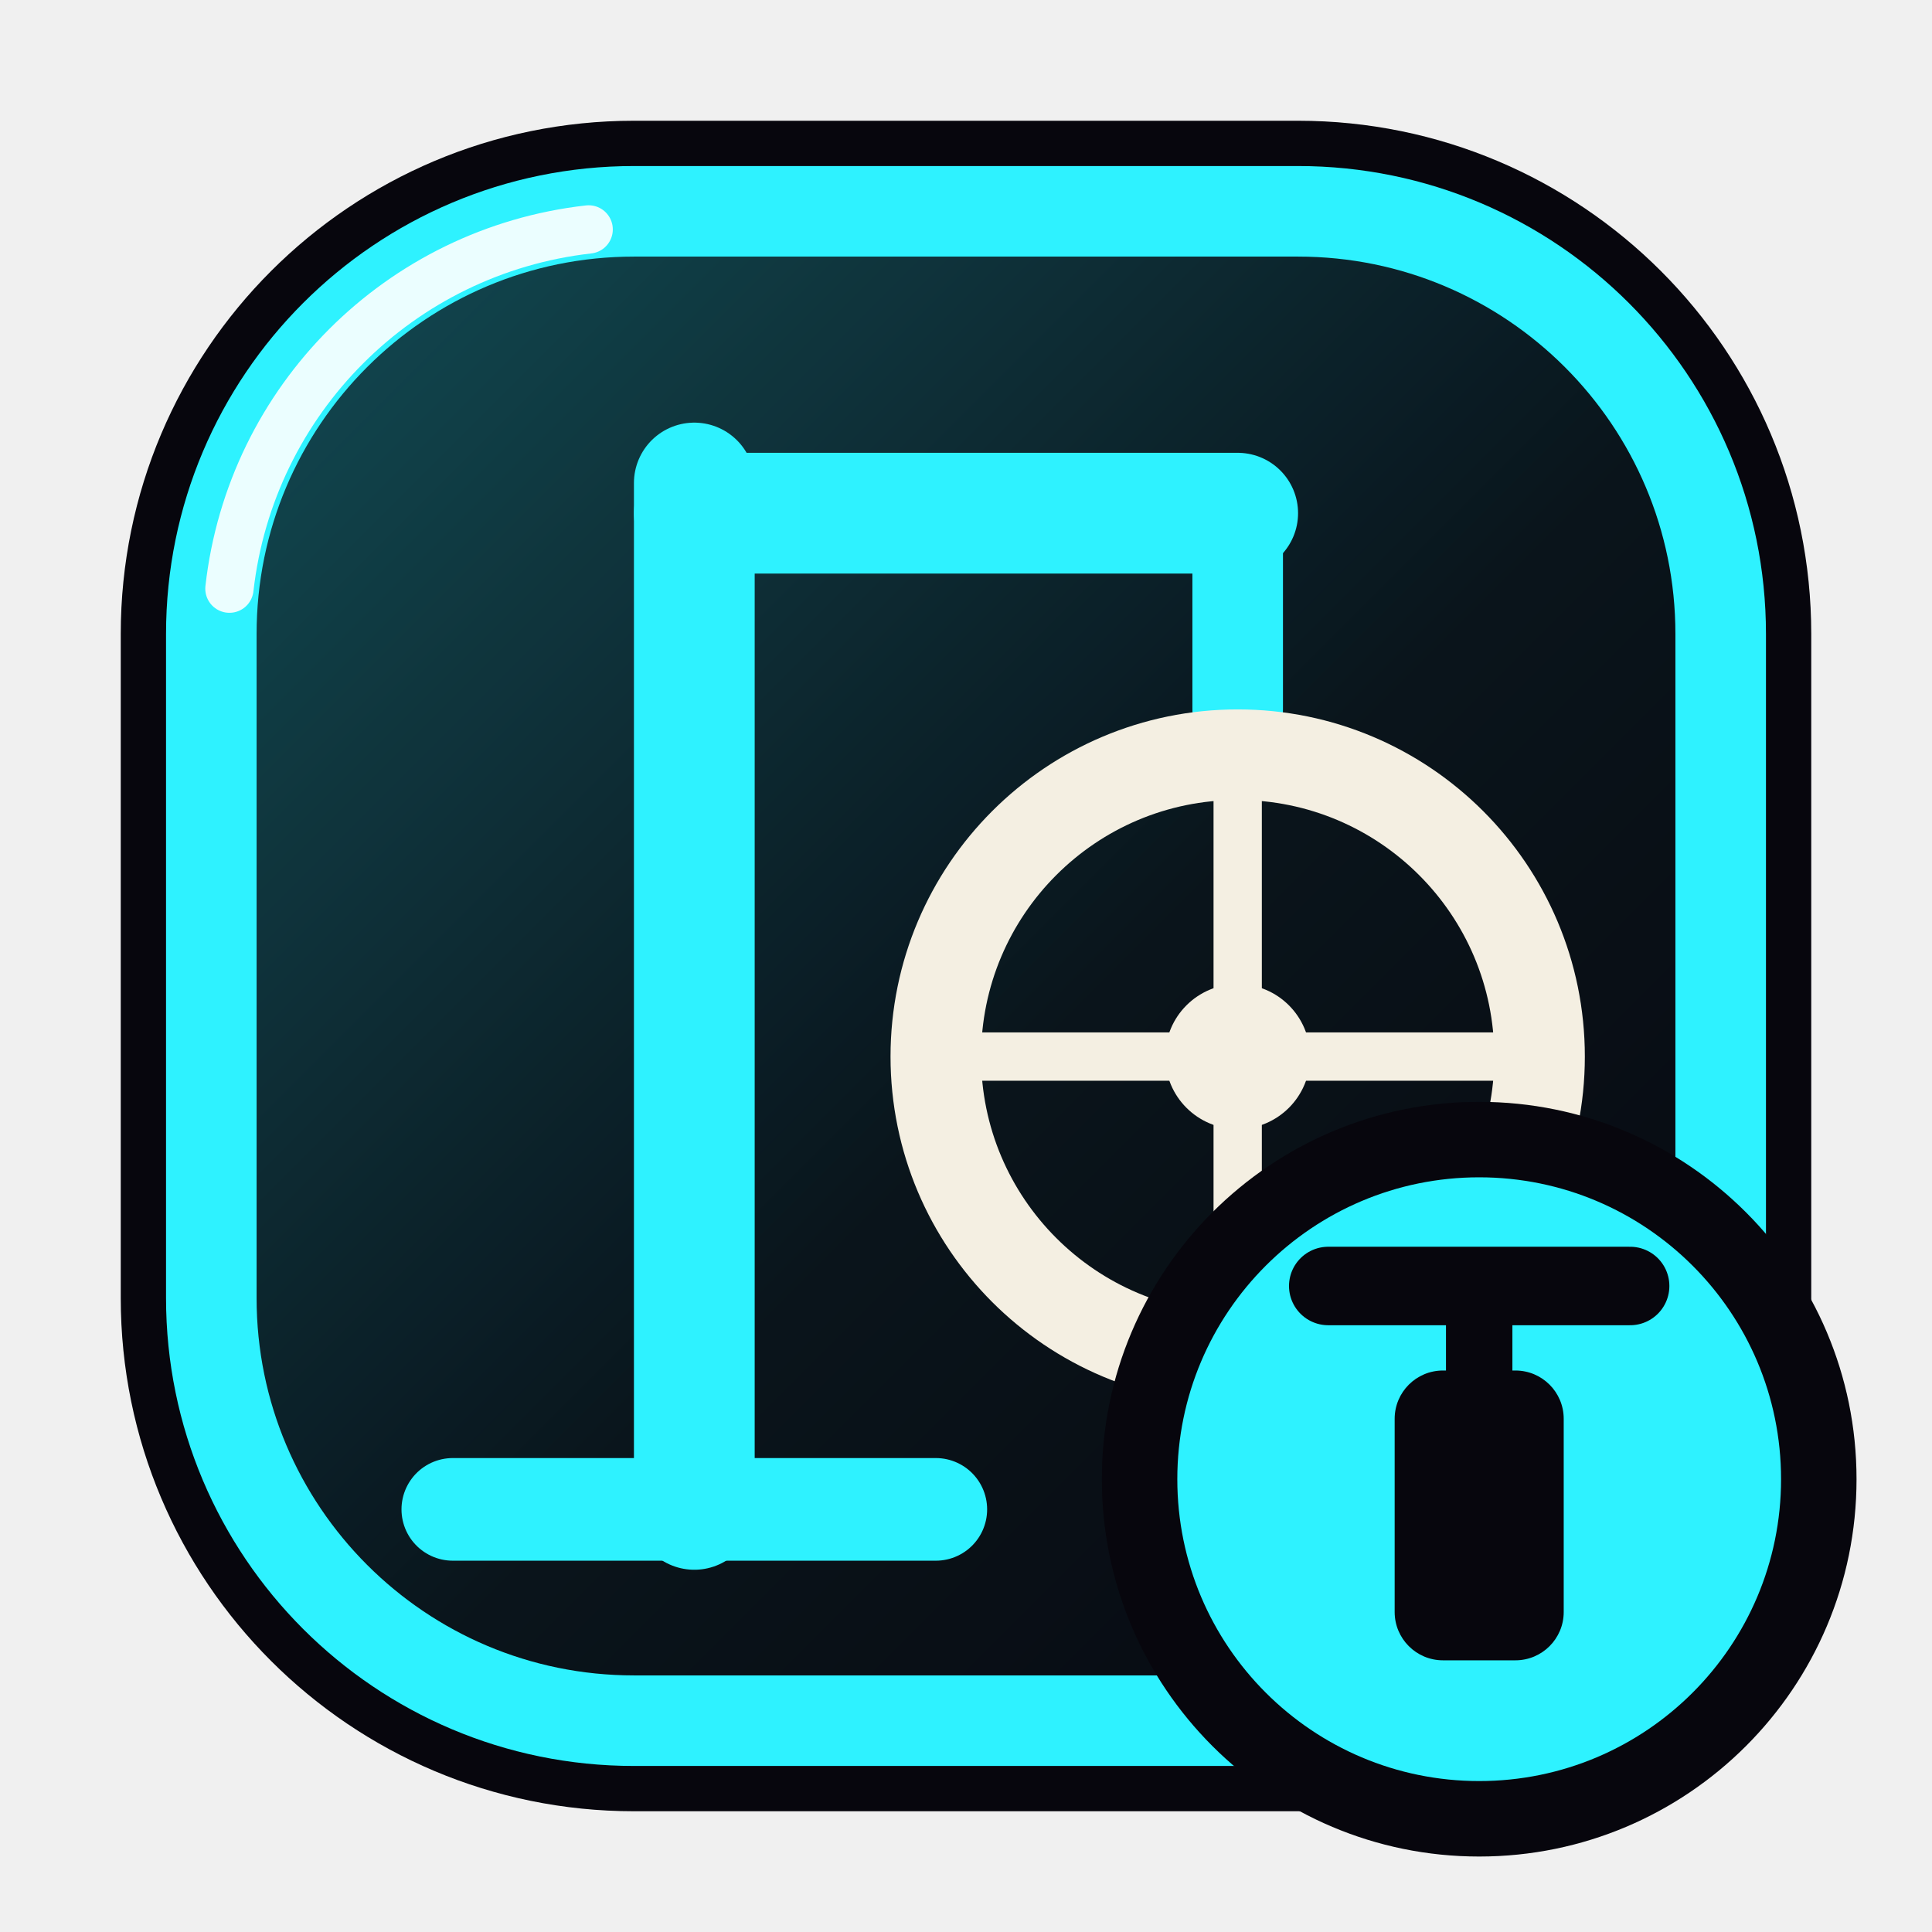
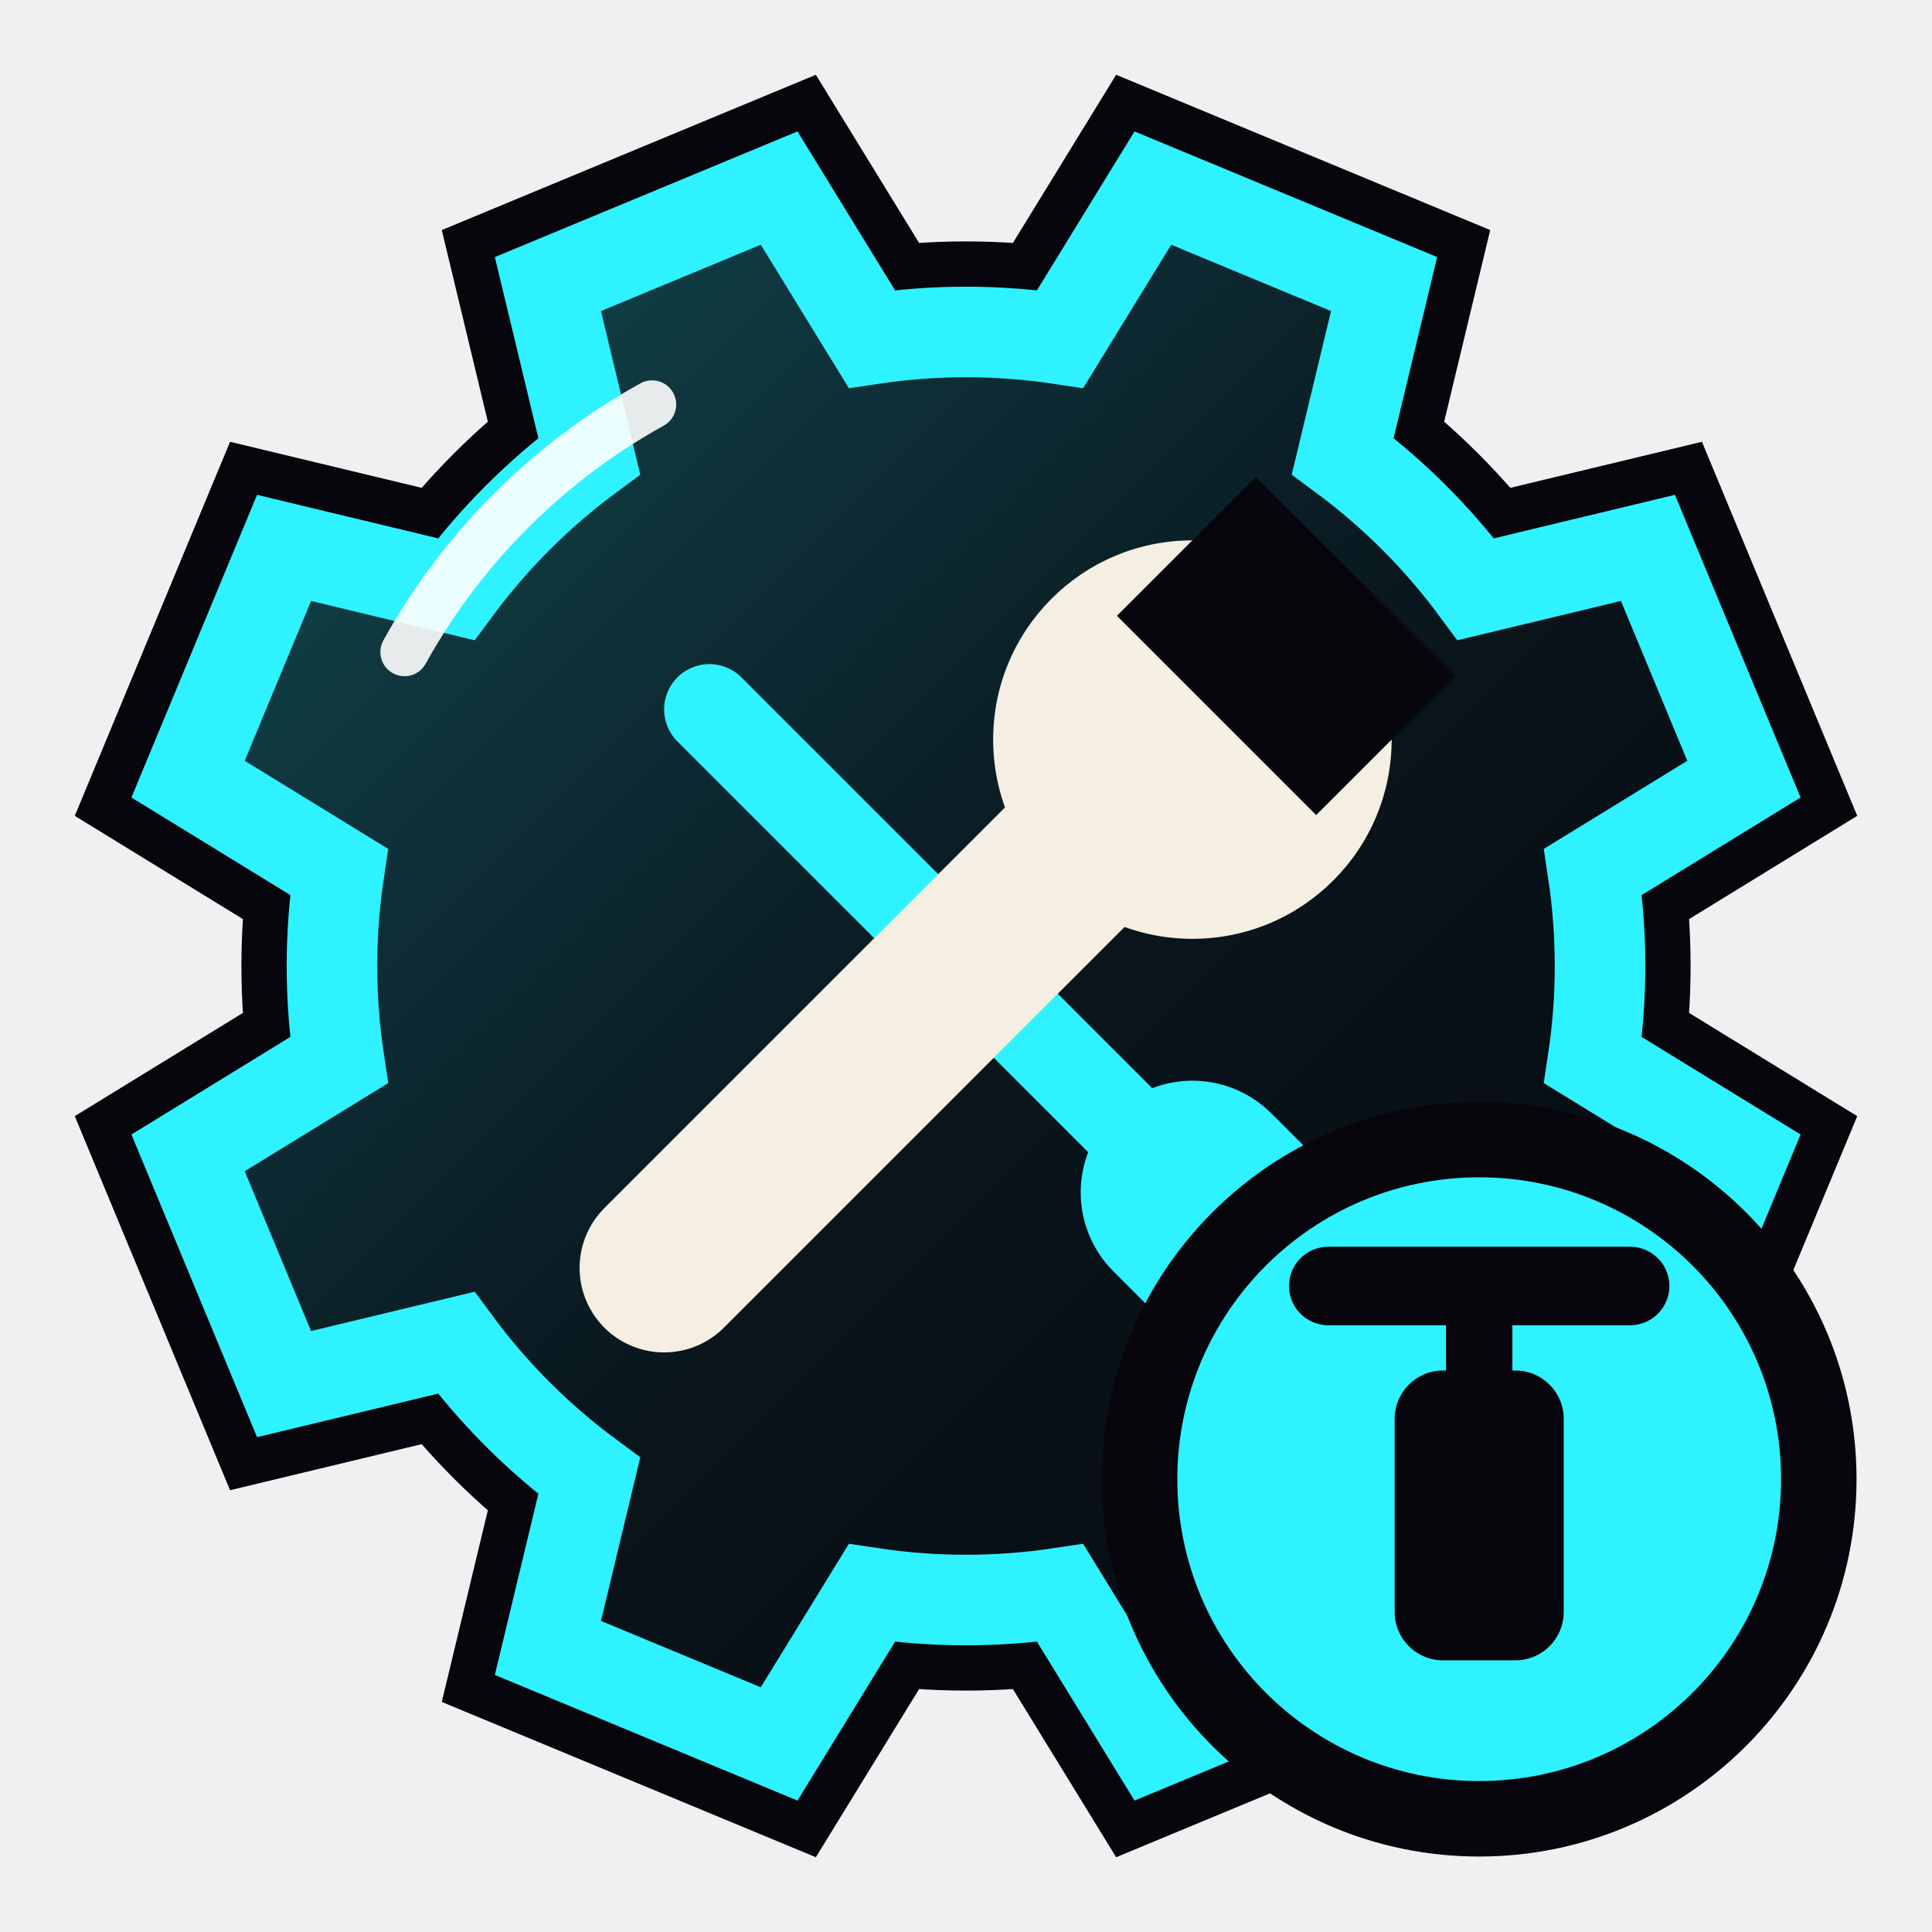
<svg xmlns="http://www.w3.org/2000/svg" viewBox="0 0 64 64" width="64" height="64">
  <defs>
    <linearGradient id="core-gantry_plasma" x1="0" y1="0" x2="1" y2="1">
      <stop offset="0" stop-color="#2ef2ff" stop-opacity=".30" />
      <stop offset=".55" stop-color="#2ef2ff" stop-opacity=".06" />
      <stop offset="1" stop-color="#2ef2ff" stop-opacity="0" />
    </linearGradient>
  </defs>
-   <rect x="7" y="7" width="50" height="50" rx="14" fill="none" stroke="#07060d" stroke-width="6" />
-   <rect x="7" y="7" width="50" height="50" rx="14" fill="#07060d" />
-   <rect x="7" y="7" width="50" height="50" rx="14" fill="url(#core-gantry_plasma)" />
-   <rect x="7" y="7" width="50" height="50" rx="14" fill="none" stroke="#2ef2ff" stroke-width="3" />
-   <path d="M7.6 19.5A13.5 13.5 0 0 1 19.5 7.6" stroke="#fff" stroke-width="1.6" stroke-linecap="round" fill="none" opacity=".9" />
-   <path d="M15 50L31 50" stroke="#2ef2ff" stroke-width="3.4" stroke-linecap="round" stroke-linejoin="round" fill="none" />
-   <path d="M23 50L23 16" stroke="#2ef2ff" stroke-width="4" stroke-linecap="round" stroke-linejoin="round" fill="none" />
-   <path d="M23 17L41 17" stroke="#2ef2ff" stroke-width="4" stroke-linecap="round" stroke-linejoin="round" fill="none" />
-   <path d="M41 17L41 23.5" stroke="#2ef2ff" stroke-width="3" stroke-linecap="round" stroke-linejoin="round" fill="none" />
-   <circle cx="41" cy="35" r="10" stroke="#f4efe2" stroke-width="3" fill="none" />
-   <path d="M41 25L41 45" stroke="#f4efe2" stroke-width="1.6" stroke-linecap="round" stroke-linejoin="round" fill="none" />
-   <path d="M31 35L51 35" stroke="#f4efe2" stroke-width="1.6" stroke-linecap="round" stroke-linejoin="round" fill="none" />
-   <circle cx="41" cy="35" r="2.4" fill="#f4efe2" />
+   <path d="M35.12 11.23L38.19 6.23L45.85 9.41L44.48 15.11A21 21 0 0 1 48.89 19.52L54.59 18.15L57.77 25.81L52.77 28.88A21 21 0 0 1 52.77 35.12L57.77 38.19L54.59 45.85L48.89 44.48A21 21 0 0 1 44.48 48.89L45.85 54.59L38.19 57.77L35.12 52.77A21 21 0 0 1 28.88 52.77L25.81 57.77L18.15 54.59L19.52 48.89A21 21 0 0 1 15.11 44.48L9.41 45.85L6.23 38.19L11.23 35.12A21 21 0 0 1 11.23 28.88L6.23 25.81L9.41 18.15L15.11 19.52A21 21 0 0 1 19.52 15.11L18.15 9.41L25.81 6.23L28.88 11.23A21 21 0 0 1 35.12 11.23Z" fill="none" stroke="#07060d" stroke-width="6" />
+   <path d="M35.12 11.23L38.19 6.23L45.85 9.41L44.48 15.11A21 21 0 0 1 48.89 19.52L54.59 18.15L57.77 25.81L52.77 28.88A21 21 0 0 1 52.77 35.12L57.77 38.19L54.59 45.85L48.89 44.48A21 21 0 0 1 44.48 48.89L45.85 54.59L38.19 57.77L35.12 52.77A21 21 0 0 1 28.88 52.77L25.81 57.77L18.15 54.59L19.52 48.89A21 21 0 0 1 15.11 44.48L9.41 45.85L6.23 38.19L11.23 35.12A21 21 0 0 1 11.23 28.88L6.23 25.81L9.41 18.15L15.11 19.52A21 21 0 0 1 19.52 15.11L18.15 9.41L25.81 6.23L28.88 11.23A21 21 0 0 1 35.12 11.23Z" fill="#07060d" />
+   <path d="M35.12 11.23L38.19 6.23L45.85 9.41L44.48 15.11A21 21 0 0 1 48.89 19.52L54.59 18.15L57.77 25.81L52.77 28.88A21 21 0 0 1 52.77 35.12L57.77 38.19L54.59 45.85L48.89 44.48A21 21 0 0 1 44.48 48.89L45.85 54.59L38.19 57.77L35.12 52.77A21 21 0 0 1 28.88 52.77L25.81 57.77L18.15 54.59L19.52 48.89A21 21 0 0 1 15.11 44.48L9.41 45.85L6.23 38.19L11.23 35.12A21 21 0 0 1 11.23 28.88L6.23 25.81L9.41 18.15L15.11 19.52A21 21 0 0 1 19.52 15.11L18.15 9.41L25.81 6.23L28.88 11.23A21 21 0 0 1 35.12 11.23Z" fill="url(#core-gantry_plasma)" />
+   <path d="M35.12 11.23L38.19 6.23L45.85 9.41L44.48 15.11A21 21 0 0 1 48.89 19.52L54.59 18.15L57.77 25.81L52.77 28.88A21 21 0 0 1 52.77 35.12L57.77 38.19L54.59 45.85L48.89 44.48A21 21 0 0 1 44.48 48.89L45.85 54.59L38.19 57.77L35.12 52.77A21 21 0 0 1 28.88 52.77L25.81 57.77L18.15 54.59L19.52 48.89A21 21 0 0 1 15.11 44.48L9.41 45.85L6.23 38.19L11.23 35.12A21 21 0 0 1 11.23 28.88L6.23 25.81L9.41 18.15L15.11 19.52A21 21 0 0 1 19.52 15.11L18.15 9.41L25.81 6.23L28.88 11.23A21 21 0 0 1 35.12 11.23Z" fill="none" stroke="#2ef2ff" stroke-width="3" />
+   <path d="M13.4 21.6A21 21 0 0 1 21.6 13.4" stroke="#fff" stroke-width="1.6" stroke-linecap="round" fill="none" opacity=".9" />
+   <path d="M23.5 23.5L40.5 40.5" stroke="#2ef2ff" stroke-width="3" stroke-linecap="round" stroke-linejoin="round" fill="none" />
+   <path d="M39.5 39.5L45 45" stroke="#2ef2ff" stroke-width="7.4" stroke-linecap="round" stroke-linejoin="round" fill="none" />
+   <path d="M22 42L37 27" stroke="#f4efe2" stroke-width="5.6" stroke-linecap="round" stroke-linejoin="round" fill="none" />
+   <circle cx="39.5" cy="24.5" r="6.6" fill="#f4efe2" />
+   <path d="M41.6 15.8L48.2 22.4L43.6 27L37 20.4Z" fill="#07060d" />
  <circle cx="49" cy="49" r="12.5" fill="#07060d" />
  <circle cx="49" cy="49" r="10" fill="#2ef2ff" />
  <path d="M44 42.6L54 42.6" stroke="#07060d" stroke-width="2.6" stroke-linecap="round" stroke-linejoin="round" fill="none" />
  <path d="M49 43L49 46" stroke="#07060d" stroke-width="2.2" stroke-linecap="round" stroke-linejoin="round" fill="none" />
  <rect x="46.2" y="45.4" width="5.6" height="9.6" rx="1.6" fill="#07060d" />
</svg>
